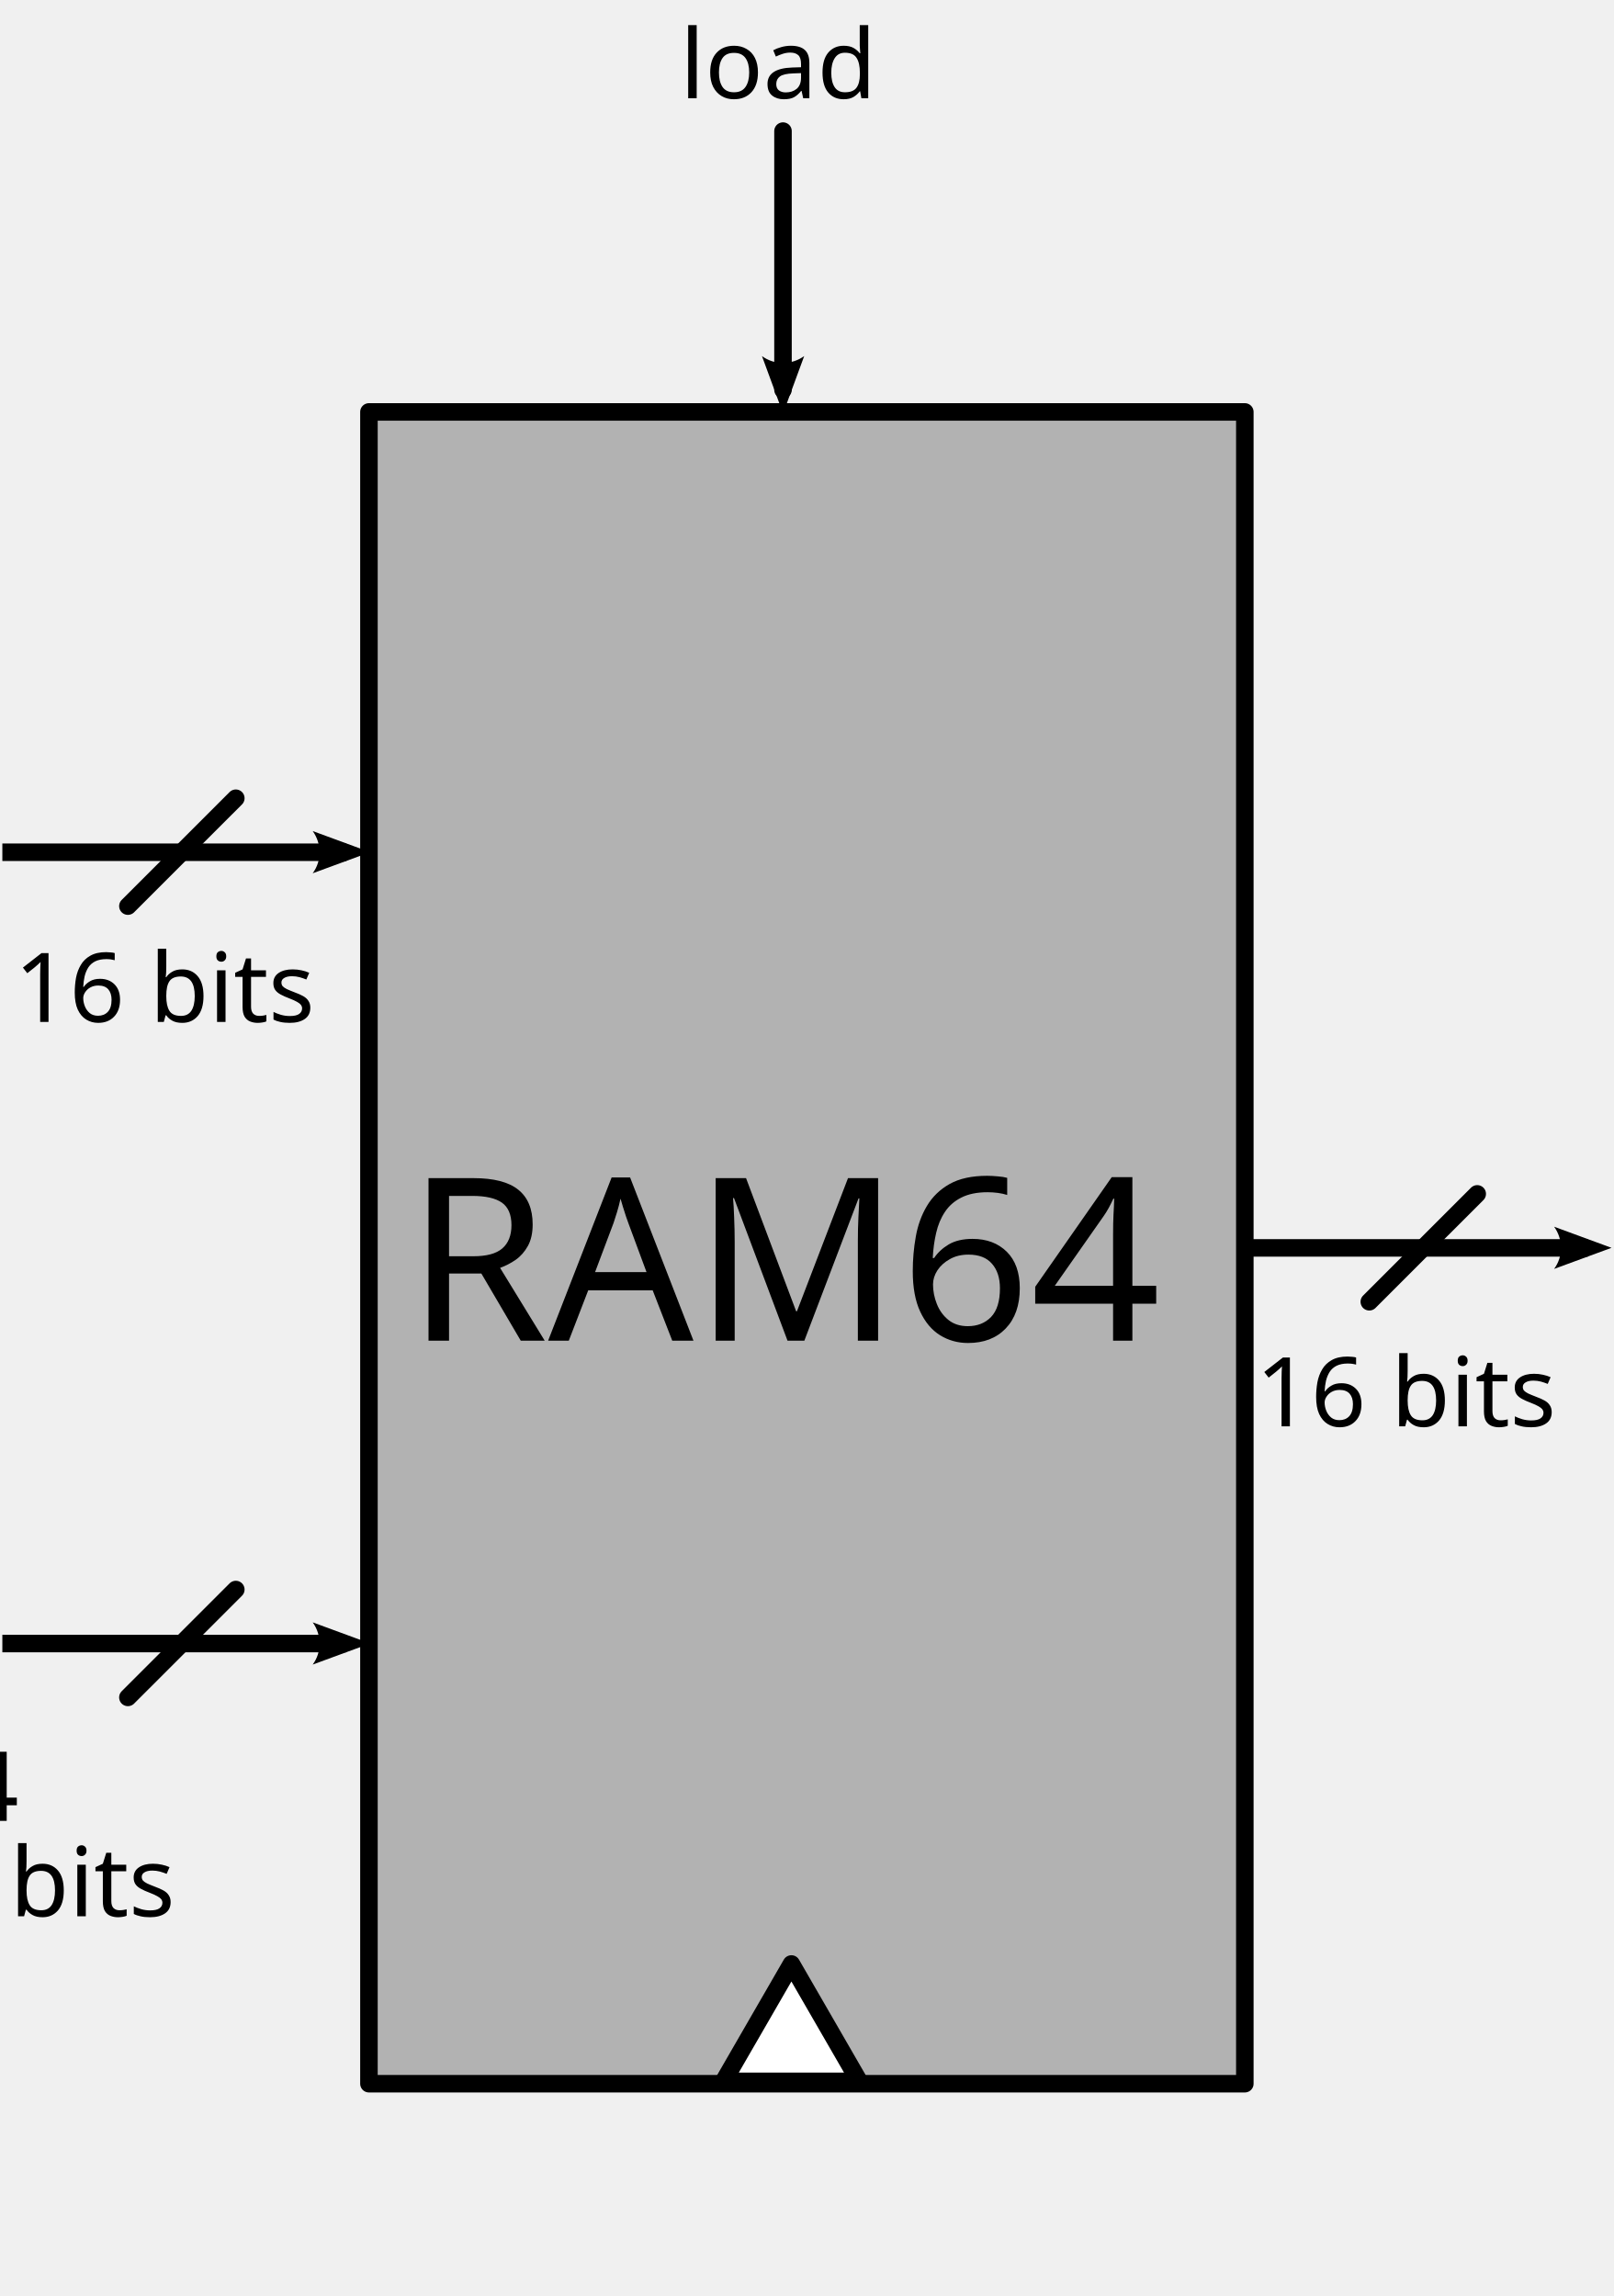
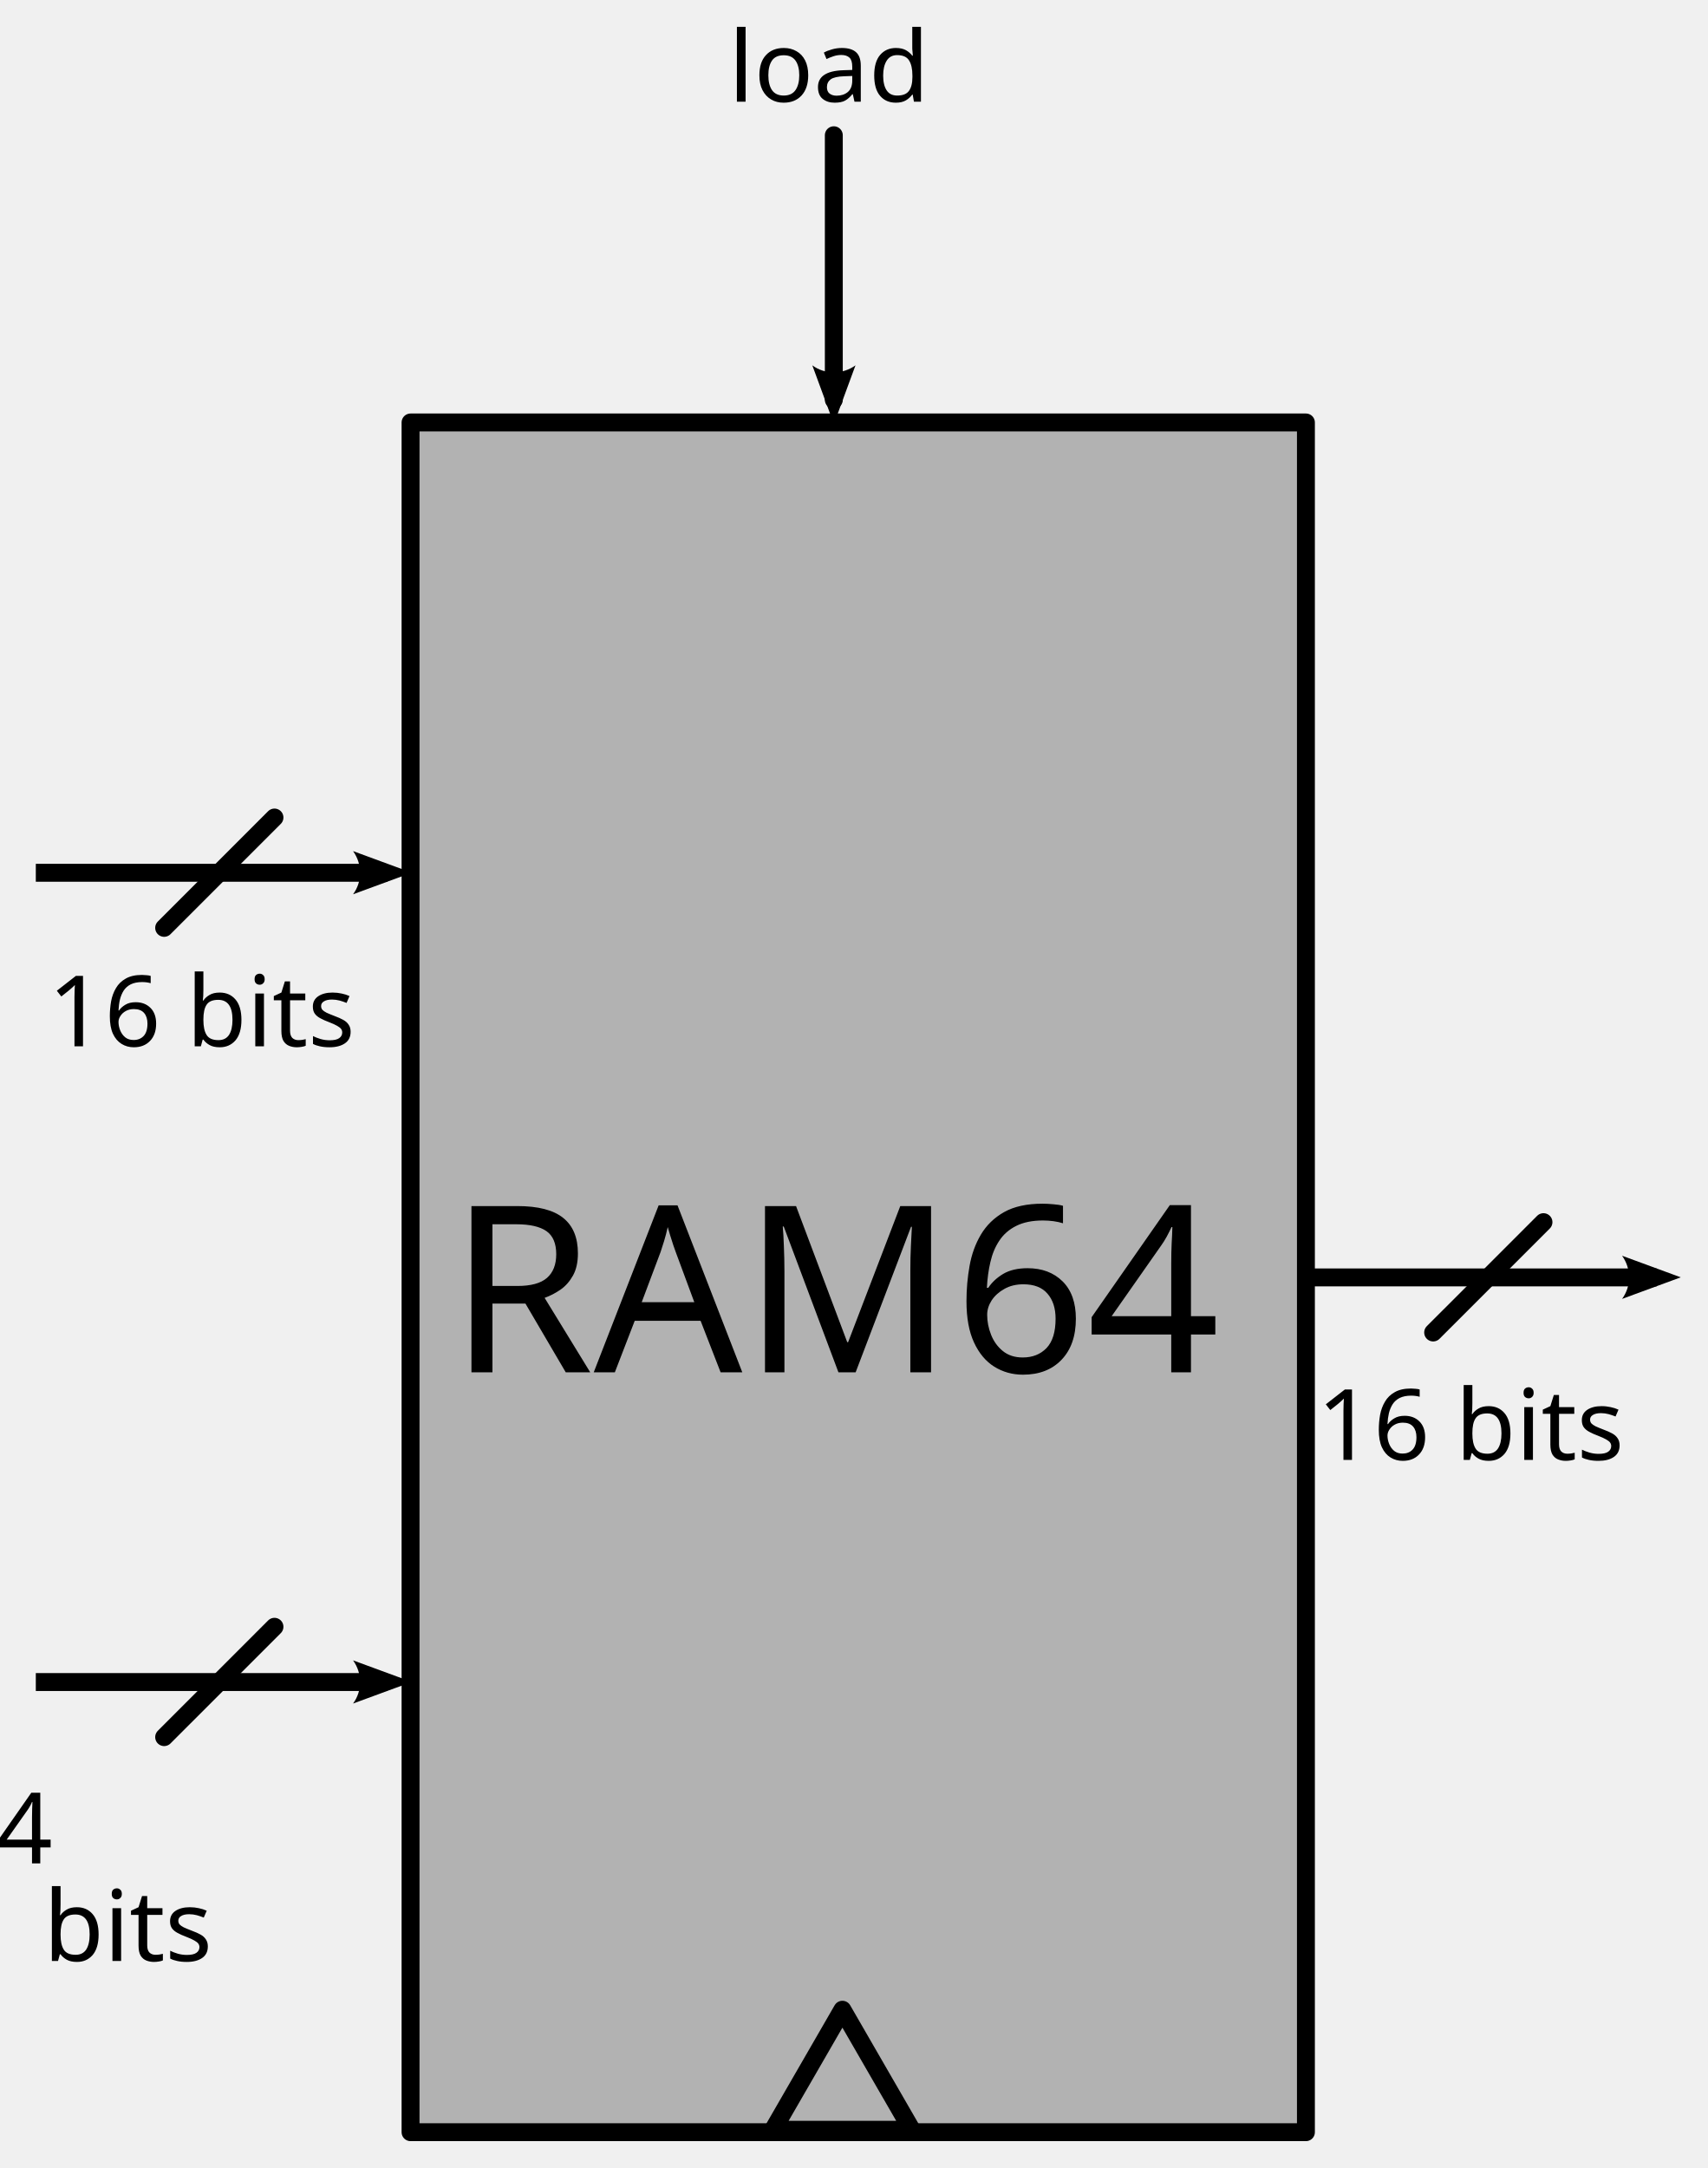
- <svg xmlns="http://www.w3.org/2000/svg" width="184.252" height="262.205" id="svg2" version="1.1">
+ <svg xmlns="http://www.w3.org/2000/svg" width="190.727" height="242.093" id="svg2" version="1.1">
  <defs id="defs4">
-     <marker orient="auto" refY="0.0" refX="0.0" id="Arrow2Send" style="overflow:visible;">
-       <path id="path3806" style="fill-rule:evenodd;stroke-width:0.625;stroke-linejoin:round;" d="M 8.719,4.034 L -2.207,0.016 L 8.719,-4.002 C 6.973,-1.63 6.983,1.616 8.719,4.034 z " transform="scale(0.3) rotate(180) translate(-2.3,0)" />
+     <marker orient="auto" refY="0" refX="0" id="Arrow2Send" style="overflow:visible">
+       <path id="path3806" style="fill-rule:evenodd;stroke-width:0.625;stroke-linejoin:round" d="M 8.719,4.034 -2.207,0.016 8.719,-4.002 c -1.745,2.372 -1.735,5.617 -6e-7,8.035 z" transform="matrix(-0.3,0,0,-0.3,0.69,0)" />
    </marker>
    <marker orient="auto" refY="0" refX="0" id="Arrow2Send-3" style="overflow:visible">
      <path id="path3806-1" style="fill-rule:evenodd;stroke-width:0.625;stroke-linejoin:round" d="M 8.719,4.034 -2.207,0.016 8.719,-4.002 c -1.745,2.372 -1.735,5.617 -6e-7,8.035 z" transform="matrix(-0.3,0,0,-0.3,0.69,0)" />
    </marker>
    <marker orient="auto" refY="0" refX="0" id="Arrow2Send-8" style="overflow:visible">
      <path id="path3806-0" style="fill-rule:evenodd;stroke-width:0.625;stroke-linejoin:round" d="M 8.719,4.034 -2.207,0.016 8.719,-4.002 c -1.745,2.372 -1.735,5.617 -6e-7,8.035 z" transform="matrix(-0.3,0,0,-0.3,0.69,0)" />
    </marker>
  </defs>
-   <g id="layer1" transform="translate(0,-790.1574)">
-     <g id="g4237" transform="translate(0,14.14214)">
-       <g id="g3759">
+   <g id="layer1" transform="translate(3.732143,-790.0251)">
+     <g id="g5230">
+       <g style="fill:#b2b2b2;fill-opacity:1" transform="translate(0,14.14214)" id="g3759">
        <rect style="fill:#b2b2b2;fill-opacity:1;stroke:#000000;stroke-width:2;stroke-linecap:round;stroke-linejoin:round;stroke-miterlimit:4;stroke-opacity:1;stroke-dasharray:none" id="rect3753" width="100.005" height="190.919" x="42.123" y="823.058" />
-         <path style="fill:#ffffff;fill-opacity:1;stroke:#000000;stroke-width:3.646;stroke-linecap:round;stroke-linejoin:round;stroke-miterlimit:4;stroke-opacity:1;stroke-dasharray:none" id="path3755" d="m 29.258,52.661 -14.106,0 -14.106,0 7.053,-12.216 7.053,-12.216 7.053,12.216 z" transform="matrix(0.5486214,0,0,0.5486214,82.04535,984.8162)" />
+         <path style="fill:#b2b2b2;fill-opacity:1;stroke:#000000;stroke-width:3.646;stroke-linecap:round;stroke-linejoin:round;stroke-miterlimit:4;stroke-opacity:1;stroke-dasharray:none" id="path3755" d="m 29.258,52.661 -14.106,0 -14.106,0 7.053,-12.216 7.053,-12.216 7.053,12.216 z" transform="matrix(0.5486214,0,0,0.5486214,82.04535,984.8162)" />
      </g>
-       <text id="text3763" y="929.124" x="46.41" style="font-size:26px;font-style:normal;font-variant:normal;font-weight:normal;font-stretch:normal;text-align:start;line-height:125%;letter-spacing:0px;word-spacing:0px;writing-mode:lr-tb;text-anchor:start;fill:#000000;fill-opacity:1;stroke:none;font-family:Sans;-inkscape-font-specification:Sans" xml:space="preserve">
-         <tspan y="929.124" x="46.41" id="tspan3765">RAM64</tspan>
+       <text id="text3763" y="943.266" x="46.41" style="font-size:26px;font-style:normal;font-variant:normal;font-weight:normal;font-stretch:normal;text-align:start;line-height:125%;letter-spacing:0px;word-spacing:0px;writing-mode:lr-tb;text-anchor:start;fill:#000000;fill-opacity:1;stroke:none;font-family:Sans;-inkscape-font-specification:Sans" xml:space="preserve">
+         <tspan y="943.266" x="46.41" id="tspan3765">RAM64</tspan>
      </text>
    </g>
    <g id="g4565" transform="translate(0,14.14214)">
      <g id="g4272">
        <path style="fill:none;stroke:#000000;stroke-width:2;stroke-linecap:butt;stroke-linejoin:miter;stroke-miterlimit:4;stroke-opacity:1;stroke-dasharray:none;marker-end:url(#Arrow2Send)" d="m 0.268,873.343 39.286,0" id="path3767" />
        <path style="fill:none;stroke:#000000;stroke-width:2;stroke-linecap:round;stroke-linejoin:miter;stroke-miterlimit:4;stroke-opacity:1;stroke-dasharray:none" d="M 14.602,879.494 26.924,867.173" id="path4252" />
      </g>
      <text id="text4317" y="892.719" x="1.631" style="font-size:11px;font-style:normal;font-variant:normal;font-weight:normal;font-stretch:normal;text-align:start;line-height:125%;letter-spacing:0px;word-spacing:0px;writing-mode:lr-tb;text-anchor:start;fill:#000000;fill-opacity:1;stroke:none;font-family:Sans;-inkscape-font-specification:Sans" xml:space="preserve">
        <tspan y="892.719" x="1.631" id="tspan4319">16 bits</tspan>
      </text>
    </g>
    <g id="g4572" transform="translate(0,14.14214)">
      <g id="g4279">
        <path style="fill:none;stroke:#000000;stroke-width:2;stroke-linecap:butt;stroke-linejoin:miter;stroke-miterlimit:4;stroke-opacity:1;stroke-dasharray:none;marker-end:url(#Arrow2Send)" d="m 0.268,963.71 39.286,0" id="path3767-8" />
        <g id="g4276">
          <path id="path4252-6" d="M 14.602,969.861 26.924,957.54" style="fill:none;stroke:#000000;stroke-width:2;stroke-linecap:round;stroke-linejoin:miter;stroke-miterlimit:4;stroke-opacity:1;stroke-dasharray:none" />
        </g>
      </g>
      <text id="text4317-4" y="981.106" x="20.556" style="font-size:11px;font-style:normal;font-variant:normal;font-weight:normal;font-stretch:normal;text-align:center;line-height:125%;letter-spacing:0px;word-spacing:0px;writing-mode:lr-tb;text-anchor:middle;fill:#000000;fill-opacity:1;stroke:none;font-family:Sans;-inkscape-font-specification:Sans" xml:space="preserve">
        <tspan dy="0 0 0 0 -3.214" y="981.106" x="20.556" id="tspan4342">log<tspan dy="2.857" id="tspan4346" style="font-size:7px">2 <tspan id="tspan4354" style="font-size:11px">64</tspan>
          </tspan>
        </tspan>
        <tspan y="994.856" x="20.556" id="tspan4344">bits</tspan>
      </text>
    </g>
    <g id="g4583" transform="translate(0,14.14214)">
      <g id="g4279-5" transform="translate(141.7371,-45.18338)">
        <path style="fill:none;stroke:#000000;stroke-width:2;stroke-linecap:butt;stroke-linejoin:miter;stroke-miterlimit:4;stroke-opacity:1;stroke-dasharray:none;marker-end:url(#Arrow2Send)" d="m 0.268,963.71 39.286,0" id="path3767-8-9" />
        <g id="g4276-2">
          <path id="path4252-6-3" d="M 14.602,969.861 26.924,957.54" style="fill:none;stroke:#000000;stroke-width:2;stroke-linecap:round;stroke-linejoin:miter;stroke-miterlimit:4;stroke-opacity:1;stroke-dasharray:none" />
        </g>
      </g>
      <text id="text4317-2" y="938.903" x="143.368" style="font-size:11px;font-style:normal;font-variant:normal;font-weight:normal;font-stretch:normal;text-align:start;line-height:125%;letter-spacing:0px;word-spacing:0px;writing-mode:lr-tb;text-anchor:start;fill:#000000;fill-opacity:1;stroke:none;font-family:Sans;-inkscape-font-specification:Sans" xml:space="preserve">
        <tspan y="938.903" x="143.368" id="tspan4319-9">16 bits</tspan>
      </text>
    </g>
    <path style="fill:none;stroke:#000000;stroke-width:2;stroke-linecap:round;stroke-linejoin:miter;stroke-miterlimit:4;stroke-opacity:1;stroke-dasharray:none;marker-end:url(#Arrow2Send-8)" d="m 89.398,805.127 0,29.547" id="path4377" />
    <text xml:space="preserve" style="font-size:11px;font-style:normal;font-weight:normal;line-height:125%;letter-spacing:0px;word-spacing:0px;fill:#000000;fill-opacity:1;stroke:none;font-family:Sans" x="77.637" y="801.383" id="text4591">
      <tspan id="tspan4593" x="77.637" y="801.383">load</tspan>
    </text>
  </g>
</svg>
